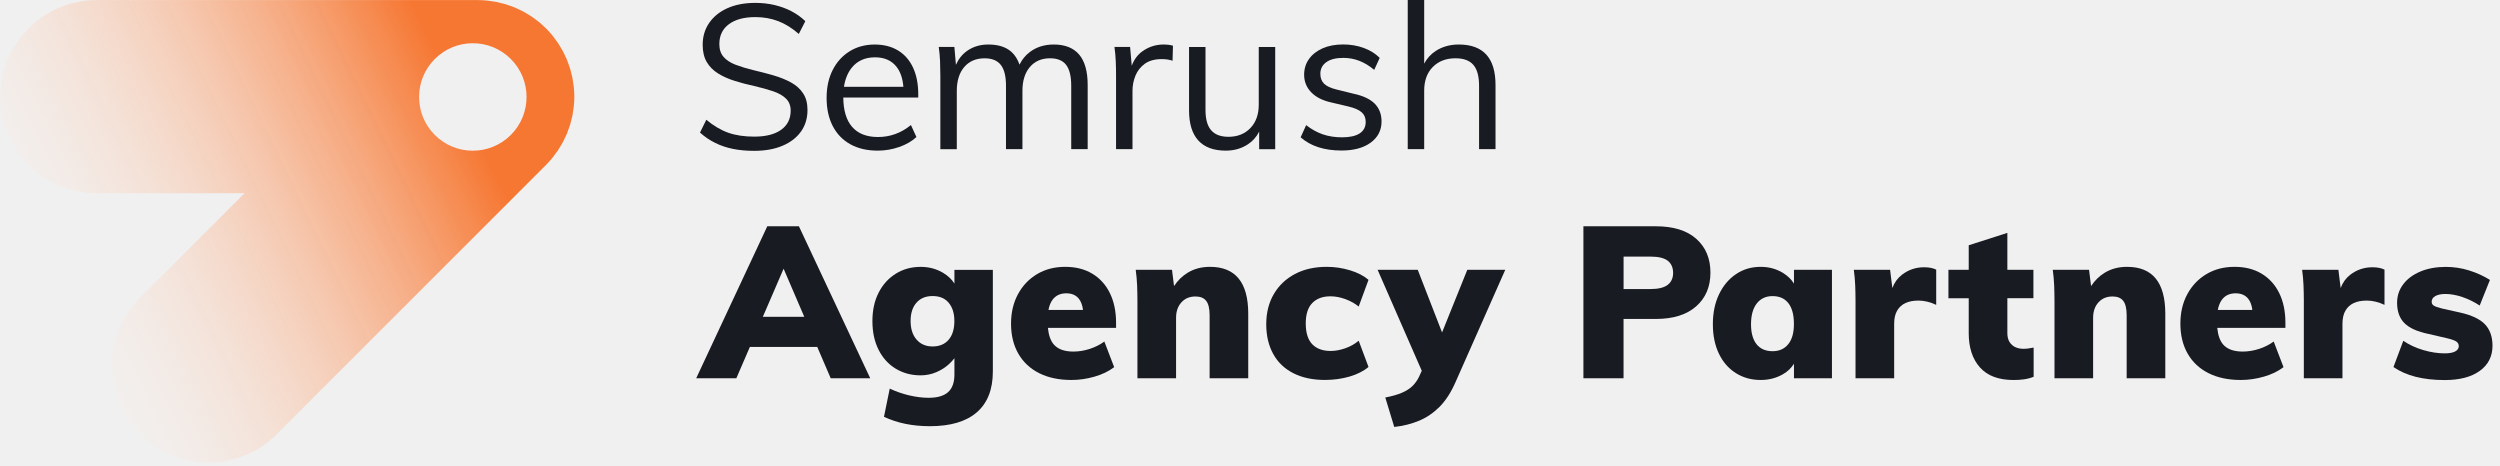
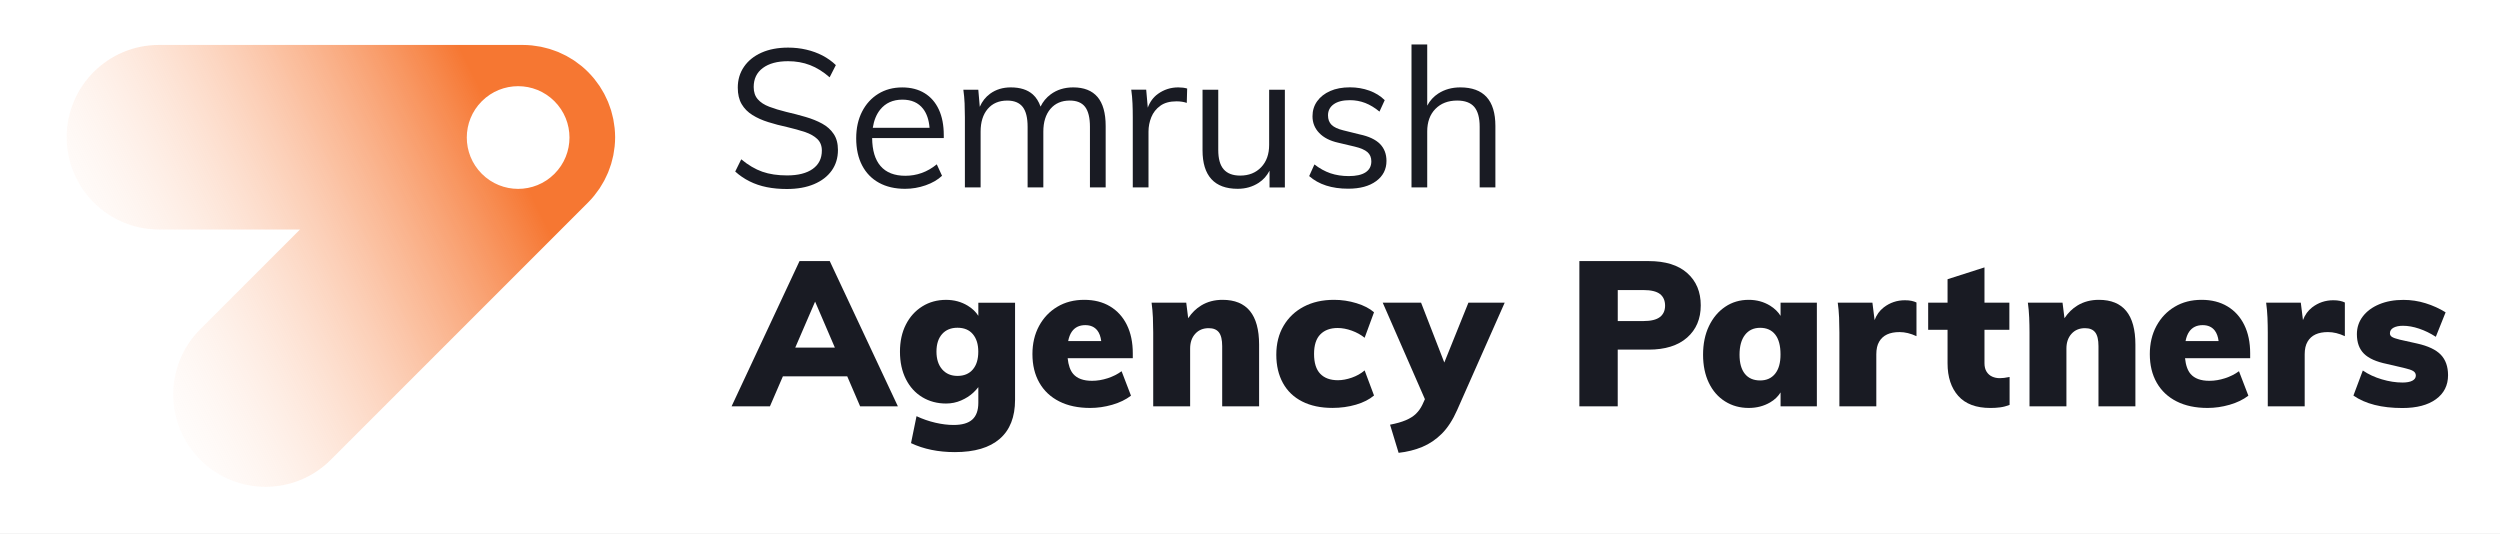
- <svg xmlns="http://www.w3.org/2000/svg" width="215" height="40" viewBox="0 0 215 40" fill="none">
-   <g clip-path="url(#clip0_1060_4135)">
-     <path d="M65.987 19.46L59.872 32.532H63.325L64.49 29.835H70.282L71.442 32.532H74.84L68.707 19.46H65.987ZM65.605 27.245L67.39 23.108L69.167 27.245H65.605Z" fill="#191B23" />
-     <path d="M82.077 24.383C81.852 24.027 81.537 23.723 81.122 23.473C80.547 23.125 79.897 22.95 79.177 22.95C78.382 22.95 77.667 23.145 77.037 23.538C76.407 23.93 75.915 24.475 75.56 25.172C75.205 25.87 75.027 26.685 75.027 27.615C75.027 28.558 75.205 29.38 75.56 30.085C75.915 30.79 76.407 31.33 77.037 31.71C77.667 32.09 78.38 32.28 79.177 32.28C79.655 32.28 80.105 32.188 80.527 32.005C80.95 31.823 81.315 31.59 81.62 31.308C81.802 31.14 81.952 30.973 82.08 30.805V32.208C82.08 32.892 81.9 33.398 81.537 33.722C81.177 34.047 80.617 34.21 79.857 34.21C79.342 34.21 78.795 34.142 78.215 34.008C77.635 33.873 77.067 33.678 76.517 33.42L76.022 35.845C77.16 36.383 78.477 36.653 79.97 36.653C81.745 36.653 83.09 36.255 84.007 35.458C84.925 34.663 85.385 33.492 85.385 31.95V23.21H82.08V24.383H82.077ZM81.582 29.218C81.252 29.602 80.792 29.795 80.205 29.795C79.63 29.795 79.17 29.6 78.827 29.207C78.485 28.815 78.312 28.282 78.312 27.61C78.312 26.938 78.48 26.41 78.817 26.03C79.155 25.65 79.615 25.46 80.202 25.46C80.802 25.46 81.265 25.652 81.587 26.038C81.912 26.422 82.075 26.948 82.075 27.608C82.077 28.297 81.912 28.832 81.582 29.218Z" fill="#191B23" />
-     <path d="M93.934 23.535C93.279 23.142 92.504 22.948 91.612 22.948C90.694 22.948 89.887 23.155 89.189 23.573C88.492 23.988 87.944 24.565 87.547 25.297C87.149 26.032 86.949 26.875 86.949 27.83C86.949 28.82 87.157 29.68 87.574 30.41C87.989 31.137 88.587 31.698 89.364 32.09C90.142 32.483 91.069 32.678 92.147 32.678C92.807 32.678 93.469 32.583 94.129 32.392C94.789 32.203 95.352 31.93 95.819 31.575L94.974 29.372C94.607 29.642 94.187 29.852 93.717 30.005C93.244 30.157 92.777 30.235 92.312 30.235C91.542 30.235 90.977 30.03 90.622 29.62C90.352 29.308 90.184 28.832 90.119 28.198H95.982V27.758C95.982 26.777 95.804 25.927 95.449 25.205C95.094 24.485 94.589 23.927 93.934 23.535ZM91.704 25.225C92.182 25.225 92.547 25.387 92.797 25.712C92.974 25.942 93.089 26.26 93.139 26.657H90.167C90.234 26.31 90.344 26.023 90.502 25.802C90.777 25.418 91.177 25.225 91.704 25.225Z" fill="#191B23" />
-     <path d="M104.059 22.948C103.337 22.948 102.697 23.115 102.142 23.453C101.672 23.738 101.284 24.122 100.967 24.602L100.792 23.205H97.672C97.732 23.645 97.772 24.093 97.792 24.545C97.809 24.997 97.819 25.445 97.819 25.885V32.53H101.142V27.335C101.142 26.782 101.294 26.34 101.602 26.003C101.907 25.665 102.312 25.497 102.814 25.497C103.229 25.497 103.537 25.622 103.732 25.875C103.927 26.125 104.027 26.54 104.027 27.115V32.53H107.349V26.968C107.344 24.288 106.249 22.948 104.059 22.948Z" fill="#191B23" />
-     <path d="M114.422 25.483C114.827 25.483 115.25 25.562 115.69 25.72C116.13 25.88 116.517 26.093 116.847 26.363L117.692 24.067C117.3 23.725 116.775 23.453 116.115 23.25C115.455 23.047 114.78 22.948 114.095 22.948C113.055 22.948 112.145 23.152 111.367 23.562C110.59 23.973 109.985 24.547 109.55 25.288C109.115 26.027 108.897 26.892 108.897 27.885C108.897 28.865 109.097 29.715 109.495 30.438C109.892 31.16 110.47 31.712 111.23 32.097C111.987 32.483 112.895 32.675 113.947 32.675C114.695 32.675 115.4 32.578 116.067 32.383C116.735 32.188 117.275 31.91 117.692 31.558L116.847 29.3C116.517 29.582 116.132 29.797 115.69 29.953C115.25 30.105 114.832 30.183 114.442 30.183C113.757 30.183 113.227 29.99 112.855 29.605C112.482 29.22 112.295 28.622 112.295 27.815C112.295 27.02 112.485 26.433 112.865 26.052C113.24 25.672 113.76 25.483 114.422 25.483Z" fill="#191B23" />
-     <path d="M126.187 23.205L124.017 28.59L121.927 23.205H118.475L122.272 31.887L122.037 32.403C121.89 32.708 121.7 32.975 121.467 33.203C121.235 33.428 120.932 33.62 120.557 33.78C120.182 33.94 119.71 34.075 119.135 34.185L119.905 36.718C120.675 36.633 121.385 36.455 122.035 36.185C122.682 35.915 123.27 35.517 123.797 34.992C124.322 34.465 124.782 33.758 125.175 32.862L129.452 23.205H126.187Z" fill="#191B23" />
-     <path d="M145.885 20.543C145.078 19.82 143.915 19.46 142.398 19.46H136.173V32.532H139.625V27.43H142.398C143.89 27.43 145.048 27.07 145.868 26.348C146.688 25.625 147.098 24.657 147.098 23.448C147.098 22.233 146.695 21.265 145.885 20.543ZM143.418 24.5C143.105 24.738 142.613 24.858 141.94 24.858H139.628V22.067H141.94C142.625 22.067 143.12 22.188 143.428 22.425C143.733 22.665 143.888 23.015 143.888 23.48C143.885 23.92 143.73 24.26 143.418 24.5Z" fill="#191B23" />
-     <path d="M154.281 24.39C154.058 24.027 153.743 23.723 153.336 23.47C152.766 23.122 152.126 22.948 151.418 22.948C150.623 22.948 149.916 23.155 149.298 23.573C148.681 23.988 148.193 24.567 147.838 25.308C147.483 26.047 147.306 26.907 147.306 27.887C147.306 28.855 147.481 29.7 147.828 30.42C148.176 31.142 148.663 31.7 149.288 32.09C149.913 32.483 150.621 32.678 151.418 32.678C152.128 32.678 152.768 32.513 153.336 32.182C153.746 31.945 154.058 31.642 154.281 31.28V32.532H157.548V23.205H154.281V24.39ZM153.793 29.595C153.468 30 153.018 30.203 152.443 30.203C151.843 30.203 151.386 30.003 151.066 29.605C150.748 29.207 150.588 28.635 150.588 27.887C150.588 27.117 150.753 26.52 151.083 26.098C151.413 25.675 151.866 25.465 152.441 25.465C153.028 25.465 153.481 25.668 153.798 26.07C154.116 26.473 154.276 27.067 154.276 27.85C154.281 28.61 154.118 29.19 153.793 29.595Z" fill="#191B23" />
-     <path d="M165.468 22.985C164.758 22.985 164.125 23.2 163.568 23.628C163.195 23.915 162.92 24.297 162.743 24.77L162.548 23.205H159.428C159.488 23.645 159.53 24.093 159.548 24.545C159.565 24.997 159.575 25.445 159.575 25.885V32.53H162.898V27.85C162.898 27.385 162.983 27.005 163.155 26.712C163.328 26.418 163.565 26.203 163.87 26.06C164.175 25.92 164.55 25.85 164.99 25.85C165.48 25.85 165.988 25.973 166.513 26.218V23.188C166.39 23.125 166.243 23.078 166.073 23.04C165.903 23.003 165.7 22.985 165.468 22.985Z" fill="#191B23" />
-     <path d="M174.01 29.997C173.765 29.997 173.538 29.953 173.33 29.86C173.123 29.767 172.955 29.622 172.825 29.42C172.698 29.218 172.633 28.965 172.633 28.657V25.645H174.873V23.203H172.633V20.027L169.31 21.093V23.205H167.565V25.648H169.31V28.66C169.31 29.898 169.633 30.875 170.275 31.598C170.918 32.32 171.88 32.68 173.168 32.68C173.473 32.68 173.768 32.663 174.048 32.625C174.328 32.587 174.61 32.515 174.893 32.405V29.89C174.71 29.927 174.548 29.955 174.405 29.973C174.265 29.99 174.133 29.997 174.01 29.997Z" fill="#191B23" />
-     <path d="M182.928 22.948C182.206 22.948 181.566 23.115 181.008 23.453C180.538 23.738 180.151 24.122 179.833 24.602L179.658 23.205H176.538C176.601 23.645 176.638 24.093 176.658 24.545C176.676 24.997 176.686 25.445 176.686 25.885V32.53H180.008V27.335C180.008 26.782 180.161 26.34 180.468 26.003C180.773 25.665 181.178 25.497 181.681 25.497C182.096 25.497 182.403 25.622 182.598 25.875C182.793 26.125 182.893 26.54 182.893 27.115V32.53H186.216V26.968C186.213 24.288 185.118 22.948 182.928 22.948Z" fill="#191B23" />
-     <path d="M194.498 23.535C193.843 23.142 193.068 22.948 192.175 22.948C191.258 22.948 190.45 23.155 189.753 23.573C189.055 23.988 188.508 24.565 188.11 25.297C187.713 26.032 187.513 26.875 187.513 27.83C187.513 28.82 187.72 29.68 188.138 30.41C188.553 31.137 189.15 31.698 189.928 32.09C190.705 32.483 191.633 32.678 192.71 32.678C193.37 32.678 194.033 32.583 194.693 32.392C195.353 32.203 195.918 31.93 196.383 31.575L195.538 29.372C195.17 29.642 194.75 29.852 194.28 30.005C193.808 30.157 193.34 30.235 192.875 30.235C192.105 30.235 191.54 30.03 191.185 29.62C190.915 29.308 190.748 28.832 190.683 28.198H196.545V27.758C196.545 26.777 196.368 25.927 196.013 25.205C195.658 24.485 195.153 23.927 194.498 23.535ZM192.268 25.225C192.745 25.225 193.11 25.387 193.36 25.712C193.538 25.942 193.653 26.26 193.703 26.657H190.73C190.798 26.31 190.908 26.023 191.065 25.802C191.34 25.418 191.74 25.225 192.268 25.225Z" fill="#191B23" />
-     <path d="M204.022 22.985C203.312 22.985 202.68 23.2 202.122 23.628C201.75 23.915 201.475 24.297 201.297 24.77L201.102 23.205H197.982C198.042 23.645 198.085 24.093 198.102 24.545C198.12 24.997 198.13 25.445 198.13 25.885V32.53H201.452V27.85C201.452 27.385 201.537 27.005 201.71 26.712C201.882 26.418 202.12 26.203 202.425 26.06C202.73 25.92 203.105 25.85 203.545 25.85C204.035 25.85 204.542 25.973 205.067 26.218V23.188C204.945 23.125 204.797 23.078 204.627 23.04C204.457 23.003 204.255 22.985 204.022 22.985Z" fill="#191B23" />
-     <path d="M213.703 27.887C213.268 27.435 212.555 27.098 211.563 26.878L210.003 26.53C209.66 26.445 209.428 26.363 209.305 26.282C209.183 26.203 209.123 26.095 209.123 25.962C209.123 25.742 209.23 25.575 209.443 25.457C209.658 25.343 209.94 25.282 210.298 25.282C210.75 25.282 211.235 25.367 211.748 25.54C212.263 25.712 212.763 25.957 213.253 26.275L214.135 24.073C213.585 23.73 212.985 23.457 212.335 23.255C211.685 23.052 211.02 22.953 210.335 22.953C209.515 22.953 208.79 23.085 208.16 23.348C207.53 23.61 207.038 23.975 206.683 24.44C206.328 24.905 206.15 25.438 206.15 26.038C206.15 26.785 206.36 27.367 206.783 27.79C207.205 28.212 207.893 28.523 208.848 28.718L210.353 29.067C210.78 29.165 211.073 29.262 211.225 29.36C211.378 29.457 211.455 29.593 211.455 29.765C211.455 29.96 211.35 30.115 211.143 30.225C210.935 30.335 210.64 30.39 210.26 30.39C209.66 30.39 209.04 30.295 208.398 30.105C207.755 29.915 207.183 29.65 206.683 29.308L205.838 31.565C206.915 32.312 208.383 32.685 210.243 32.685C211.528 32.685 212.535 32.422 213.263 31.895C213.99 31.367 214.355 30.645 214.355 29.727C214.353 28.953 214.135 28.34 213.703 27.887Z" fill="#191B23" />
-     <path d="M49.348 7.495C49.335 7.372 49.313 7.252 49.295 7.13C49.275 6.982 49.258 6.837 49.228 6.69C49.2 6.55 49.163 6.415 49.128 6.28C49.095 6.155 49.068 6.027 49.03 5.902C48.99 5.77 48.94 5.64 48.893 5.51C48.848 5.385 48.808 5.26 48.755 5.135C48.705 5.012 48.645 4.895 48.588 4.775C48.528 4.647 48.473 4.52 48.405 4.397C48.343 4.282 48.275 4.175 48.208 4.062C48.135 3.94 48.068 3.817 47.988 3.7C47.905 3.577 47.813 3.46 47.725 3.342C47.65 3.245 47.583 3.142 47.505 3.047C47.158 2.625 46.77 2.235 46.345 1.887C46.25 1.81 46.148 1.74 46.05 1.667C45.933 1.577 45.815 1.487 45.693 1.405C45.575 1.325 45.453 1.257 45.33 1.185C45.218 1.117 45.11 1.047 44.995 0.987C44.873 0.922 44.745 0.865 44.62 0.807C44.5 0.75 44.383 0.69 44.26 0.64C44.138 0.59 44.013 0.547 43.888 0.505C43.755 0.457 43.628 0.407 43.493 0.367C43.368 0.33 43.24 0.302 43.115 0.27C42.978 0.235 42.843 0.197 42.705 0.17C42.56 0.14 42.413 0.125 42.265 0.102C42.143 0.085 42.025 0.062 41.9 0.05C41.628 0.022 41.355 0.007 41.08 0.007H8.335C3.748 0.007 0.03 3.727 0.03 8.312C0.03 12.9 3.75 16.617 8.335 16.617H21.03L12.053 25.595C8.81 28.837 8.81 34.097 12.053 37.342C15.298 40.587 20.555 40.587 23.8 37.342L46.958 14.185C47.15 13.992 47.335 13.787 47.508 13.575C47.585 13.48 47.655 13.377 47.728 13.28C47.815 13.162 47.908 13.045 47.99 12.922C48.07 12.805 48.138 12.682 48.21 12.56C48.278 12.45 48.345 12.34 48.408 12.225C48.475 12.1 48.53 11.973 48.59 11.848C48.648 11.727 48.705 11.61 48.758 11.487C48.808 11.365 48.85 11.237 48.895 11.112C48.943 10.982 48.993 10.852 49.033 10.72C49.07 10.595 49.098 10.467 49.13 10.342C49.165 10.205 49.203 10.072 49.23 9.932C49.26 9.787 49.275 9.64 49.298 9.492C49.315 9.37 49.338 9.252 49.35 9.127C49.378 8.855 49.393 8.582 49.393 8.307C49.39 8.04 49.375 7.767 49.348 7.495ZM43.93 11.607C42.125 13.412 39.2 13.412 37.395 11.607C35.59 9.802 35.59 6.877 37.395 5.072C39.2 3.267 42.125 3.267 43.93 5.072C45.735 6.877 45.735 9.802 43.93 11.607Z" fill="url(#paint0_linear_1060_4135)" />
-     <path d="M68.023 7.088C67.585 6.85 67.088 6.648 66.528 6.485C65.968 6.323 65.385 6.17 64.78 6.03C64.21 5.89 63.703 5.735 63.26 5.568C62.818 5.398 62.473 5.175 62.23 4.895C61.985 4.615 61.863 4.248 61.863 3.795C61.863 3.06 62.135 2.49 62.685 2.083C63.233 1.675 63.99 1.47 64.958 1.47C65.668 1.47 66.328 1.588 66.933 1.82C67.538 2.053 68.128 2.42 68.698 2.92L69.258 1.82C68.908 1.483 68.508 1.198 68.06 0.963C67.613 0.73 67.125 0.553 66.6 0.43C66.075 0.308 65.528 0.248 64.958 0.248C64.038 0.248 63.238 0.4 62.563 0.703C61.888 1.005 61.363 1.428 60.99 1.97C60.618 2.513 60.43 3.138 60.43 3.85C60.43 4.445 60.548 4.94 60.78 5.335C61.013 5.733 61.338 6.058 61.75 6.315C62.163 6.573 62.638 6.785 63.175 6.953C63.71 7.123 64.275 7.27 64.87 7.398C65.465 7.538 65.998 7.685 66.47 7.843C66.943 8 67.315 8.21 67.588 8.473C67.86 8.735 67.998 9.083 67.998 9.513C67.998 10.223 67.723 10.775 67.175 11.165C66.628 11.555 65.858 11.75 64.868 11.75C64.018 11.75 63.275 11.64 62.64 11.418C62.005 11.195 61.373 10.823 60.743 10.3L60.2 11.4C60.585 11.75 61.015 12.045 61.493 12.283C61.97 12.523 62.488 12.695 63.048 12.808C63.608 12.92 64.208 12.973 64.848 12.973C65.79 12.973 66.608 12.828 67.295 12.535C67.983 12.245 68.513 11.835 68.885 11.313C69.258 10.788 69.445 10.17 69.445 9.46C69.445 8.878 69.318 8.398 69.06 8.018C68.808 7.635 68.46 7.328 68.023 7.088Z" fill="#191B23" />
-     <path d="M77.24 4.345C76.68 4.003 76.01 3.83 75.23 3.83C74.415 3.83 73.695 4.023 73.073 4.408C72.45 4.793 71.963 5.328 71.613 6.015C71.263 6.703 71.088 7.5 71.088 8.41C71.088 9.355 71.265 10.168 71.62 10.848C71.975 11.53 72.483 12.05 73.14 12.413C73.798 12.775 74.583 12.955 75.49 12.955C76.12 12.955 76.733 12.85 77.335 12.64C77.935 12.43 78.428 12.145 78.813 11.783L78.34 10.753C77.91 11.103 77.458 11.363 76.985 11.53C76.513 11.7 76.02 11.783 75.508 11.783C74.53 11.783 73.785 11.493 73.28 10.908C72.785 10.338 72.533 9.498 72.523 8.39H78.97V8.128C78.97 7.23 78.823 6.463 78.525 5.82C78.228 5.18 77.8 4.688 77.24 4.345ZM73.245 5.83C73.728 5.23 74.395 4.93 75.248 4.93C76.063 4.93 76.683 5.205 77.108 5.753C77.438 6.178 77.633 6.75 77.69 7.465H72.58C72.683 6.803 72.903 6.258 73.245 5.83Z" fill="#191B23" />
-     <path d="M90.622 3.828C89.83 3.828 89.152 4.038 88.587 4.458C88.19 4.753 87.89 5.12 87.68 5.558C87.517 5.098 87.285 4.73 86.98 4.458C86.507 4.038 85.847 3.828 84.997 3.828C84.287 3.828 83.672 4.015 83.152 4.388C82.74 4.685 82.427 5.08 82.21 5.575L82.077 4.038H80.732C80.79 4.445 80.827 4.858 80.845 5.27C80.862 5.683 80.87 6.095 80.87 6.503V12.83H82.285V7.813C82.285 6.95 82.497 6.27 82.922 5.768C83.347 5.268 83.932 5.015 84.68 5.015C85.31 5.015 85.772 5.205 86.07 5.583C86.367 5.963 86.515 6.558 86.515 7.375V12.828H87.93V7.81C87.93 6.948 88.142 6.268 88.567 5.765C88.992 5.265 89.572 5.013 90.307 5.013C90.937 5.013 91.397 5.203 91.687 5.58C91.977 5.96 92.125 6.555 92.125 7.373V12.825H93.54V7.303C93.54 6.138 93.295 5.268 92.805 4.69C92.317 4.118 91.59 3.828 90.622 3.828Z" fill="#191B23" />
-     <path d="M100.073 3.828C99.398 3.828 98.788 4.023 98.245 4.413C97.828 4.713 97.523 5.128 97.33 5.653L97.188 4.035H95.843C95.9 4.443 95.938 4.855 95.955 5.268C95.973 5.68 95.98 6.093 95.98 6.5V12.828H97.395V7.81C97.395 7.355 97.48 6.923 97.648 6.508C97.815 6.095 98.085 5.753 98.453 5.485C98.82 5.218 99.305 5.083 99.913 5.083C100.263 5.083 100.57 5.13 100.84 5.223L100.875 3.93C100.758 3.895 100.633 3.87 100.5 3.853C100.368 3.838 100.225 3.828 100.073 3.828Z" fill="#191B23" />
-     <path d="M108.253 9.003C108.253 9.843 108.013 10.512 107.535 11.012C107.058 11.512 106.428 11.765 105.648 11.765C104.983 11.765 104.488 11.578 104.163 11.205C103.835 10.832 103.673 10.25 103.673 9.458V4.04H102.258V9.493C102.258 10.635 102.523 11.498 103.053 12.08C103.583 12.662 104.373 12.955 105.42 12.955C106.13 12.955 106.763 12.775 107.318 12.412C107.73 12.143 108.053 11.78 108.288 11.322V12.832H109.668V4.04H108.253V9.003Z" fill="#191B23" />
-     <path d="M116.398 8.058L114.913 7.69C114.435 7.573 114.088 7.41 113.873 7.2C113.658 6.99 113.55 6.705 113.55 6.343C113.55 5.923 113.723 5.59 114.065 5.345C114.408 5.1 114.895 4.978 115.525 4.978C116.003 4.978 116.46 5.063 116.898 5.23C117.335 5.4 117.763 5.658 118.183 6.008L118.655 4.978C118.283 4.605 117.823 4.32 117.275 4.12C116.728 3.923 116.145 3.823 115.528 3.823C114.84 3.823 114.245 3.933 113.745 4.155C113.245 4.378 112.853 4.683 112.575 5.073C112.295 5.463 112.155 5.915 112.155 6.428C112.155 7.01 112.355 7.51 112.758 7.93C113.16 8.35 113.728 8.64 114.463 8.805L115.948 9.155C116.483 9.283 116.868 9.45 117.1 9.653C117.333 9.858 117.45 10.133 117.45 10.482C117.45 10.915 117.278 11.242 116.935 11.47C116.59 11.697 116.088 11.81 115.423 11.81C114.818 11.81 114.265 11.725 113.77 11.557C113.275 11.387 112.795 11.123 112.328 10.762L111.855 11.81C112.718 12.568 113.888 12.945 115.368 12.945C116.428 12.945 117.268 12.717 117.885 12.262C118.503 11.807 118.813 11.203 118.813 10.445C118.813 9.828 118.618 9.318 118.228 8.915C117.835 8.523 117.225 8.233 116.398 8.058Z" fill="#191B23" />
-     <path d="M125.453 3.828C124.708 3.828 124.048 4.01 123.478 4.378C123.058 4.648 122.725 5.013 122.48 5.47V-0.037H121.065V12.828H122.48V7.793C122.48 6.943 122.725 6.265 123.215 5.765C123.705 5.265 124.358 5.013 125.173 5.013C125.873 5.013 126.385 5.203 126.71 5.58C127.035 5.96 127.2 6.555 127.2 7.373V12.825H128.615V7.303C128.615 4.988 127.56 3.828 125.453 3.828Z" fill="#191B23" />
-   </g>
+ <svg xmlns="http://www.w3.org/2000/svg" width="225" height="48" viewBox="0 0 225 48" fill="none">
+   <rect width="225" height="48" fill="white" />
+   <path d="M71.957 23.497L65.842 36.57H69.294L70.459 33.872H76.252L77.412 36.57H80.809L74.677 23.497H71.957ZM71.574 31.282L73.359 27.145L75.137 31.282H71.574Z" fill="#191B23" />
+   <path d="M88.047 28.42C87.822 28.065 87.507 27.76 87.092 27.51C86.517 27.162 85.867 26.987 85.147 26.987C84.352 26.987 83.637 27.182 83.007 27.575C82.377 27.967 81.885 28.512 81.53 29.21C81.175 29.907 80.997 30.722 80.997 31.652C80.997 32.595 81.175 33.417 81.53 34.122C81.885 34.827 82.377 35.367 83.007 35.747C83.637 36.127 84.35 36.317 85.147 36.317C85.625 36.317 86.075 36.225 86.497 36.042C86.92 35.86 87.285 35.627 87.59 35.345C87.772 35.177 87.922 35.01 88.05 34.842V36.245C88.05 36.93 87.87 37.435 87.507 37.76C87.147 38.085 86.587 38.247 85.827 38.247C85.312 38.247 84.765 38.18 84.185 38.045C83.605 37.91 83.037 37.715 82.487 37.457L81.992 39.882C83.13 40.42 84.447 40.69 85.94 40.69C87.715 40.69 89.06 40.292 89.977 39.495C90.895 38.7 91.355 37.53 91.355 35.987V27.247H88.05V28.42H88.047ZM87.552 33.255C87.222 33.64 86.762 33.832 86.175 33.832C85.6 33.832 85.14 33.637 84.797 33.245C84.455 32.852 84.282 32.32 84.282 31.647C84.282 30.975 84.45 30.447 84.787 30.067C85.125 29.687 85.585 29.497 86.172 29.497C86.772 29.497 87.235 29.69 87.557 30.075C87.882 30.46 88.045 30.985 88.045 31.645C88.047 32.335 87.882 32.87 87.552 33.255Z" fill="#191B23" />
+   <path d="M99.904 27.573C99.249 27.18 98.474 26.985 97.581 26.985C96.664 26.985 95.856 27.192 95.159 27.61C94.461 28.025 93.914 28.602 93.516 29.335C93.119 30.07 92.919 30.913 92.919 31.867C92.919 32.858 93.126 33.718 93.544 34.447C93.959 35.175 94.556 35.735 95.334 36.127C96.111 36.52 97.039 36.715 98.116 36.715C98.776 36.715 99.439 36.62 100.099 36.43C100.759 36.24 101.321 35.968 101.789 35.612L100.944 33.41C100.576 33.68 100.156 33.89 99.686 34.042C99.214 34.195 98.746 34.273 98.281 34.273C97.511 34.273 96.946 34.068 96.591 33.657C96.321 33.345 96.154 32.87 96.089 32.235H101.951V31.795C101.951 30.815 101.774 29.965 101.419 29.242C101.064 28.523 100.559 27.965 99.904 27.573ZM97.674 29.262C98.151 29.262 98.516 29.425 98.766 29.75C98.944 29.98 99.059 30.297 99.109 30.695H96.136C96.204 30.348 96.314 30.06 96.471 29.84C96.746 29.455 97.146 29.262 97.674 29.262Z" fill="#191B23" />
+   <path d="M110.029 26.985C109.307 26.985 108.667 27.152 108.112 27.49C107.642 27.775 107.254 28.16 106.937 28.64L106.762 27.242H103.642C103.702 27.683 103.742 28.13 103.762 28.582C103.779 29.035 103.789 29.483 103.789 29.922V36.568H107.112V31.372C107.112 30.82 107.264 30.378 107.572 30.04C107.877 29.703 108.282 29.535 108.784 29.535C109.199 29.535 109.507 29.66 109.702 29.913C109.897 30.163 109.997 30.578 109.997 31.152V36.568H113.319V31.005C113.314 28.325 112.219 26.985 110.029 26.985Z" fill="#191B23" />
+   <path d="M120.392 29.52C120.797 29.52 121.22 29.6 121.66 29.758C122.1 29.918 122.487 30.13 122.817 30.4L123.662 28.105C123.27 27.762 122.745 27.49 122.085 27.288C121.425 27.085 120.75 26.985 120.065 26.985C119.025 26.985 118.115 27.19 117.337 27.6C116.56 28.01 115.955 28.585 115.52 29.325C115.085 30.065 114.867 30.93 114.867 31.922C114.867 32.903 115.067 33.752 115.465 34.475C115.862 35.197 116.44 35.75 117.2 36.135C117.957 36.52 118.865 36.712 119.917 36.712C120.665 36.712 121.37 36.615 122.037 36.42C122.705 36.225 123.245 35.947 123.662 35.595L122.817 33.337C122.487 33.62 122.102 33.835 121.66 33.99C121.22 34.142 120.802 34.22 120.412 34.22C119.727 34.22 119.197 34.028 118.825 33.642C118.452 33.258 118.265 32.66 118.265 31.852C118.265 31.058 118.455 30.47 118.835 30.09C119.21 29.71 119.73 29.52 120.392 29.52Z" fill="#191B23" />
+   <path d="M132.157 27.242L129.987 32.627L127.897 27.242H124.445L128.242 35.925L128.007 36.44C127.86 36.745 127.67 37.012 127.437 37.24C127.205 37.465 126.902 37.657 126.527 37.817C126.152 37.977 125.68 38.112 125.105 38.222L125.875 40.755C126.645 40.67 127.355 40.492 128.005 40.222C128.652 39.952 129.24 39.555 129.767 39.03C130.292 38.502 130.752 37.795 131.145 36.9L135.422 27.242H132.157Z" fill="#191B23" />
+   <path d="M151.855 24.58C151.048 23.857 149.885 23.497 148.368 23.497H142.143V36.57H145.595V31.467H148.368C149.86 31.467 151.018 31.107 151.838 30.385C152.658 29.662 153.068 28.695 153.068 27.485C153.068 26.27 152.665 25.302 151.855 24.58ZM149.388 28.537C149.075 28.775 148.583 28.895 147.91 28.895H145.598V26.105H147.91C148.595 26.105 149.09 26.225 149.398 26.462C149.703 26.702 149.858 27.052 149.858 27.517C149.855 27.957 149.7 28.297 149.388 28.537Z" fill="#191B23" />
+   <path d="M160.251 28.427C160.028 28.065 159.713 27.76 159.306 27.508C158.736 27.16 158.096 26.985 157.388 26.985C156.593 26.985 155.886 27.192 155.268 27.61C154.651 28.025 154.163 28.605 153.808 29.345C153.453 30.085 153.276 30.945 153.276 31.925C153.276 32.892 153.451 33.737 153.798 34.458C154.146 35.18 154.633 35.737 155.258 36.127C155.883 36.52 156.591 36.715 157.388 36.715C158.098 36.715 158.738 36.55 159.306 36.22C159.716 35.983 160.028 35.68 160.251 35.318V36.57H163.518V27.242H160.251V28.427ZM159.763 33.633C159.438 34.038 158.988 34.24 158.413 34.24C157.813 34.24 157.356 34.04 157.036 33.642C156.718 33.245 156.558 32.672 156.558 31.925C156.558 31.155 156.723 30.558 157.053 30.135C157.383 29.712 157.836 29.503 158.411 29.503C158.998 29.503 159.451 29.705 159.768 30.108C160.086 30.51 160.246 31.105 160.246 31.887C160.251 32.648 160.088 33.227 159.763 33.633Z" fill="#191B23" />
+   <path d="M171.438 27.023C170.728 27.023 170.095 27.238 169.538 27.665C169.165 27.953 168.89 28.335 168.713 28.808L168.518 27.242H165.398C165.458 27.683 165.5 28.13 165.518 28.582C165.535 29.035 165.545 29.483 165.545 29.922V36.568H168.868V31.887C168.868 31.422 168.953 31.043 169.125 30.75C169.298 30.455 169.535 30.24 169.84 30.098C170.145 29.957 170.52 29.887 170.96 29.887C171.45 29.887 171.958 30.01 172.483 30.255V27.225C172.36 27.163 172.213 27.115 172.043 27.078C171.873 27.04 171.67 27.023 171.438 27.023Z" fill="#191B23" />
+   <path d="M179.98 34.035C179.735 34.035 179.508 33.99 179.3 33.897C179.093 33.805 178.925 33.66 178.795 33.457C178.668 33.255 178.603 33.002 178.603 32.695V29.682H180.843V27.24H178.603V24.065L175.28 25.13V27.242H173.535V29.685H175.28V32.697C175.28 33.935 175.603 34.912 176.245 35.635C176.888 36.357 177.85 36.717 179.138 36.717C179.443 36.717 179.738 36.7 180.018 36.662C180.298 36.625 180.58 36.552 180.863 36.442V33.927C180.68 33.965 180.518 33.992 180.375 34.01C180.235 34.027 180.103 34.035 179.98 34.035Z" fill="#191B23" />
+   <path d="M188.898 26.985C188.176 26.985 187.536 27.152 186.978 27.49C186.508 27.775 186.121 28.16 185.803 28.64L185.628 27.242H182.508C182.571 27.683 182.608 28.13 182.628 28.582C182.646 29.035 182.656 29.483 182.656 29.922V36.568H185.978V31.372C185.978 30.82 186.131 30.378 186.438 30.04C186.743 29.703 187.148 29.535 187.651 29.535C188.066 29.535 188.373 29.66 188.568 29.913C188.763 30.163 188.863 30.578 188.863 31.152V36.568H192.186V31.005C192.183 28.325 191.088 26.985 188.898 26.985Z" fill="#191B23" />
+   <path d="M200.468 27.573C199.813 27.18 199.038 26.985 198.145 26.985C197.228 26.985 196.42 27.192 195.723 27.61C195.025 28.025 194.478 28.602 194.08 29.335C193.683 30.07 193.483 30.913 193.483 31.867C193.483 32.858 193.69 33.718 194.108 34.447C194.523 35.175 195.12 35.735 195.898 36.127C196.675 36.52 197.603 36.715 198.68 36.715C199.34 36.715 200.003 36.62 200.663 36.43C201.323 36.24 201.888 35.968 202.353 35.612L201.508 33.41C201.14 33.68 200.72 33.89 200.25 34.042C199.778 34.195 199.31 34.273 198.845 34.273C198.075 34.273 197.51 34.068 197.155 33.657C196.885 33.345 196.718 32.87 196.653 32.235H202.515V31.795C202.515 30.815 202.338 29.965 201.983 29.242C201.628 28.523 201.123 27.965 200.468 27.573ZM198.238 29.262C198.715 29.262 199.08 29.425 199.33 29.75C199.508 29.98 199.623 30.297 199.673 30.695H196.7C196.768 30.348 196.878 30.06 197.035 29.84C197.31 29.455 197.71 29.262 198.238 29.262Z" fill="#191B23" />
+   <path d="M209.992 27.023C209.282 27.023 208.65 27.238 208.092 27.665C207.72 27.953 207.445 28.335 207.267 28.808L207.072 27.242H203.952C204.012 27.683 204.055 28.13 204.072 28.582C204.09 29.035 204.1 29.483 204.1 29.922V36.568H207.422V31.887C207.422 31.422 207.507 31.043 207.68 30.75C207.852 30.455 208.09 30.24 208.395 30.098C208.7 29.957 209.075 29.887 209.515 29.887C210.005 29.887 210.512 30.01 211.037 30.255V27.225C210.915 27.163 210.767 27.115 210.597 27.078C210.427 27.04 210.225 27.023 209.992 27.023Z" fill="#191B23" />
+   <path d="M219.673 31.925C219.238 31.473 218.525 31.135 217.533 30.915L215.973 30.567C215.63 30.483 215.398 30.4 215.275 30.32C215.153 30.24 215.093 30.133 215.093 30C215.093 29.78 215.2 29.613 215.413 29.495C215.628 29.38 215.91 29.32 216.268 29.32C216.72 29.32 217.205 29.405 217.718 29.578C218.233 29.75 218.733 29.995 219.223 30.312L220.105 28.11C219.555 27.767 218.955 27.495 218.305 27.293C217.655 27.09 216.99 26.99 216.305 26.99C215.485 26.99 214.76 27.122 214.13 27.385C213.5 27.648 213.008 28.012 212.653 28.477C212.298 28.942 212.12 29.475 212.12 30.075C212.12 30.823 212.33 31.405 212.753 31.828C213.175 32.25 213.863 32.56 214.818 32.755L216.323 33.105C216.75 33.203 217.043 33.3 217.195 33.398C217.348 33.495 217.425 33.63 217.425 33.803C217.425 33.998 217.32 34.153 217.113 34.263C216.905 34.373 216.61 34.428 216.23 34.428C215.63 34.428 215.01 34.333 214.368 34.142C213.725 33.953 213.153 33.688 212.653 33.345L211.808 35.602C212.885 36.35 214.353 36.722 216.213 36.722C217.498 36.722 218.505 36.46 219.233 35.932C219.96 35.405 220.325 34.682 220.325 33.765C220.323 32.99 220.105 32.377 219.673 31.925Z" fill="#191B23" />
+   <path d="M55.318 11.532C55.305 11.41 55.282 11.29 55.265 11.167C55.245 11.02 55.227 10.875 55.197 10.727C55.17 10.587 55.133 10.452 55.097 10.317C55.065 10.192 55.038 10.065 55 9.94C54.96 9.807 54.91 9.677 54.862 9.547C54.818 9.422 54.778 9.297 54.725 9.172C54.675 9.05 54.615 8.932 54.557 8.812C54.498 8.685 54.443 8.557 54.375 8.435C54.312 8.32 54.245 8.212 54.178 8.1C54.105 7.977 54.038 7.855 53.958 7.737C53.875 7.615 53.782 7.497 53.695 7.38C53.62 7.282 53.553 7.18 53.475 7.085C53.127 6.662 52.74 6.272 52.315 5.925C52.22 5.847 52.117 5.777 52.02 5.705C51.903 5.615 51.785 5.525 51.663 5.442C51.545 5.362 51.422 5.295 51.3 5.222C51.188 5.155 51.08 5.085 50.965 5.025C50.843 4.96 50.715 4.902 50.59 4.845C50.47 4.787 50.352 4.727 50.23 4.677C50.108 4.627 49.983 4.585 49.858 4.542C49.725 4.495 49.597 4.445 49.462 4.405C49.337 4.367 49.21 4.34 49.085 4.307C48.947 4.272 48.812 4.235 48.675 4.207C48.53 4.177 48.383 4.162 48.235 4.14C48.112 4.122 47.995 4.1 47.87 4.087C47.597 4.06 47.325 4.045 47.05 4.045H14.305C9.717 4.045 6 7.765 6 12.35C6 16.937 9.72 20.655 14.305 20.655H27L18.023 29.632C14.78 32.875 14.78 38.135 18.023 41.38C21.267 44.625 26.525 44.625 29.77 41.38L52.928 18.222C53.12 18.03 53.305 17.825 53.477 17.612C53.555 17.517 53.625 17.415 53.697 17.317C53.785 17.2 53.877 17.082 53.96 16.96C54.04 16.842 54.108 16.72 54.18 16.597C54.248 16.487 54.315 16.377 54.377 16.262C54.445 16.137 54.5 16.01 54.56 15.885C54.617 15.765 54.675 15.648 54.727 15.525C54.778 15.402 54.82 15.275 54.865 15.15C54.913 15.02 54.962 14.89 55.002 14.757C55.04 14.632 55.068 14.505 55.1 14.38C55.135 14.242 55.172 14.11 55.2 13.97C55.23 13.825 55.245 13.677 55.267 13.53C55.285 13.407 55.307 13.29 55.32 13.165C55.347 12.892 55.362 12.62 55.362 12.345C55.36 12.077 55.345 11.805 55.318 11.532ZM49.9 15.645C48.095 17.45 45.17 17.45 43.365 15.645C41.56 13.84 41.56 10.915 43.365 9.11C45.17 7.305 48.095 7.305 49.9 9.11C51.705 10.915 51.705 13.84 49.9 15.645Z" fill="url(#paint0_linear_8_2)" />
+   <path d="M73.992 11.125C73.555 10.887 73.057 10.685 72.497 10.523C71.937 10.36 71.355 10.207 70.75 10.068C70.18 9.928 69.672 9.773 69.23 9.605C68.787 9.435 68.442 9.213 68.2 8.933C67.955 8.653 67.832 8.285 67.832 7.833C67.832 7.098 68.105 6.528 68.655 6.12C69.202 5.713 69.96 5.508 70.927 5.508C71.637 5.508 72.297 5.625 72.902 5.858C73.507 6.09 74.097 6.458 74.667 6.958L75.227 5.858C74.877 5.52 74.477 5.235 74.03 5C73.582 4.768 73.095 4.59 72.57 4.468C72.045 4.345 71.497 4.285 70.927 4.285C70.007 4.285 69.207 4.438 68.532 4.74C67.857 5.043 67.332 5.465 66.96 6.008C66.587 6.55 66.4 7.175 66.4 7.888C66.4 8.483 66.517 8.978 66.75 9.373C66.982 9.77 67.307 10.095 67.72 10.352C68.132 10.61 68.607 10.822 69.145 10.99C69.68 11.16 70.245 11.307 70.84 11.435C71.435 11.575 71.967 11.723 72.44 11.88C72.912 12.037 73.285 12.248 73.557 12.51C73.83 12.773 73.967 13.12 73.967 13.55C73.967 14.26 73.692 14.813 73.145 15.203C72.597 15.593 71.827 15.788 70.837 15.788C69.987 15.788 69.245 15.678 68.61 15.455C67.975 15.233 67.342 14.86 66.712 14.338L66.17 15.438C66.555 15.788 66.985 16.083 67.462 16.32C67.94 16.56 68.457 16.733 69.017 16.845C69.577 16.958 70.177 17.01 70.817 17.01C71.76 17.01 72.577 16.865 73.265 16.573C73.952 16.283 74.482 15.873 74.855 15.35C75.227 14.825 75.415 14.208 75.415 13.498C75.415 12.915 75.287 12.435 75.03 12.055C74.777 11.672 74.43 11.365 73.992 11.125Z" fill="#191B23" />
+   <path d="M83.21 8.383C82.65 8.04 81.98 7.868 81.2 7.868C80.385 7.868 79.665 8.06 79.043 8.445C78.42 8.83 77.933 9.365 77.583 10.053C77.233 10.74 77.058 11.538 77.058 12.448C77.058 13.393 77.235 14.205 77.59 14.885C77.945 15.568 78.453 16.088 79.11 16.45C79.768 16.813 80.553 16.993 81.46 16.993C82.09 16.993 82.703 16.888 83.305 16.678C83.905 16.468 84.398 16.183 84.783 15.82L84.31 14.79C83.88 15.14 83.428 15.4 82.955 15.568C82.483 15.738 81.99 15.82 81.478 15.82C80.5 15.82 79.755 15.53 79.25 14.945C78.755 14.375 78.503 13.535 78.493 12.428H84.94V12.165C84.94 11.268 84.793 10.5 84.495 9.858C84.198 9.218 83.77 8.725 83.21 8.383ZM79.215 9.868C79.698 9.268 80.365 8.968 81.218 8.968C82.033 8.968 82.653 9.243 83.078 9.79C83.408 10.215 83.603 10.787 83.66 11.502H78.55C78.653 10.84 78.873 10.295 79.215 9.868Z" fill="#191B23" />
+   <path d="M96.592 7.865C95.8 7.865 95.122 8.075 94.557 8.495C94.16 8.79 93.86 9.158 93.65 9.595C93.487 9.135 93.255 8.767 92.95 8.495C92.477 8.075 91.817 7.865 90.967 7.865C90.257 7.865 89.642 8.052 89.122 8.425C88.71 8.722 88.397 9.117 88.18 9.612L88.047 8.075H86.702C86.76 8.482 86.797 8.895 86.815 9.307C86.832 9.72 86.84 10.133 86.84 10.54V16.867H88.255V11.85C88.255 10.988 88.467 10.307 88.892 9.805C89.317 9.305 89.902 9.052 90.65 9.052C91.28 9.052 91.742 9.242 92.04 9.62C92.337 10 92.485 10.595 92.485 11.412V16.865H93.9V11.848C93.9 10.985 94.112 10.305 94.537 9.802C94.962 9.302 95.542 9.05 96.277 9.05C96.907 9.05 97.367 9.24 97.657 9.617C97.947 9.998 98.095 10.592 98.095 11.41V16.863H99.51V11.34C99.51 10.175 99.265 9.305 98.775 8.727C98.287 8.155 97.56 7.865 96.592 7.865Z" fill="#191B23" />
+   <path d="M106.043 7.865C105.368 7.865 104.758 8.06 104.215 8.45C103.798 8.75 103.493 9.165 103.3 9.69L103.158 8.072H101.812C101.87 8.48 101.908 8.893 101.925 9.305C101.943 9.717 101.95 10.13 101.95 10.537V16.865H103.365V11.848C103.365 11.393 103.45 10.96 103.618 10.545C103.785 10.133 104.055 9.79 104.423 9.523C104.79 9.255 105.275 9.12 105.883 9.12C106.233 9.12 106.54 9.168 106.81 9.26L106.845 7.968C106.728 7.933 106.603 7.907 106.47 7.89C106.338 7.875 106.195 7.865 106.043 7.865Z" fill="#191B23" />
+   <path d="M114.223 13.04C114.223 13.88 113.983 14.55 113.505 15.05C113.028 15.55 112.398 15.803 111.618 15.803C110.953 15.803 110.458 15.615 110.133 15.242C109.805 14.87 109.643 14.287 109.643 13.495V8.078H108.228V13.53C108.228 14.672 108.493 15.535 109.023 16.117C109.553 16.7 110.343 16.992 111.39 16.992C112.1 16.992 112.733 16.812 113.288 16.45C113.7 16.18 114.023 15.818 114.258 15.36V16.87H115.638V8.078H114.223V13.04Z" fill="#191B23" />
+   <path d="M122.368 12.095L120.883 11.727C120.405 11.61 120.058 11.447 119.843 11.238C119.628 11.027 119.52 10.742 119.52 10.38C119.52 9.96 119.693 9.627 120.035 9.382C120.378 9.137 120.865 9.015 121.495 9.015C121.973 9.015 122.43 9.1 122.868 9.267C123.305 9.437 123.733 9.695 124.153 10.045L124.625 9.015C124.253 8.642 123.793 8.357 123.245 8.157C122.698 7.96 122.115 7.86 121.498 7.86C120.81 7.86 120.215 7.97 119.715 8.192C119.215 8.415 118.823 8.72 118.545 9.11C118.265 9.5 118.125 9.952 118.125 10.465C118.125 11.047 118.325 11.547 118.728 11.967C119.13 12.387 119.698 12.678 120.433 12.842L121.918 13.193C122.453 13.32 122.838 13.488 123.07 13.69C123.303 13.895 123.42 14.17 123.42 14.52C123.42 14.953 123.248 15.28 122.905 15.508C122.56 15.735 122.058 15.848 121.393 15.848C120.788 15.848 120.235 15.762 119.74 15.595C119.245 15.425 118.765 15.16 118.298 14.8L117.825 15.848C118.688 16.605 119.858 16.983 121.338 16.983C122.398 16.983 123.238 16.755 123.855 16.3C124.473 15.845 124.783 15.24 124.783 14.482C124.783 13.865 124.588 13.355 124.198 12.953C123.805 12.56 123.195 12.27 122.368 12.095Z" fill="#191B23" />
+   <path d="M131.423 7.865C130.678 7.865 130.018 8.048 129.448 8.415C129.028 8.685 128.695 9.05 128.45 9.508V4H127.035V16.865H128.45V11.83C128.45 10.98 128.695 10.303 129.185 9.803C129.675 9.303 130.328 9.05 131.143 9.05C131.843 9.05 132.355 9.24 132.68 9.617C133.005 9.998 133.17 10.592 133.17 11.41V16.863H134.585V11.34C134.585 9.025 133.53 7.865 131.423 7.865Z" fill="#191B23" />
  <defs>
-     <linearGradient id="paint0_linear_1060_4135" x1="-0.284" y1="26.418" x2="46.982" y2="3.424" gradientUnits="userSpaceOnUse">
+     <linearGradient id="paint0_linear_8_2" x1="5.686" y1="30.456" x2="52.951" y2="7.462" gradientUnits="userSpaceOnUse">
      <stop stop-color="#FFFBF9" stop-opacity="0" />
      <stop offset="0.544" stop-color="#F9A273" stop-opacity="0.656" />
      <stop offset="0.829" stop-color="#F67732" />
    </linearGradient>
  </defs>
</svg>
